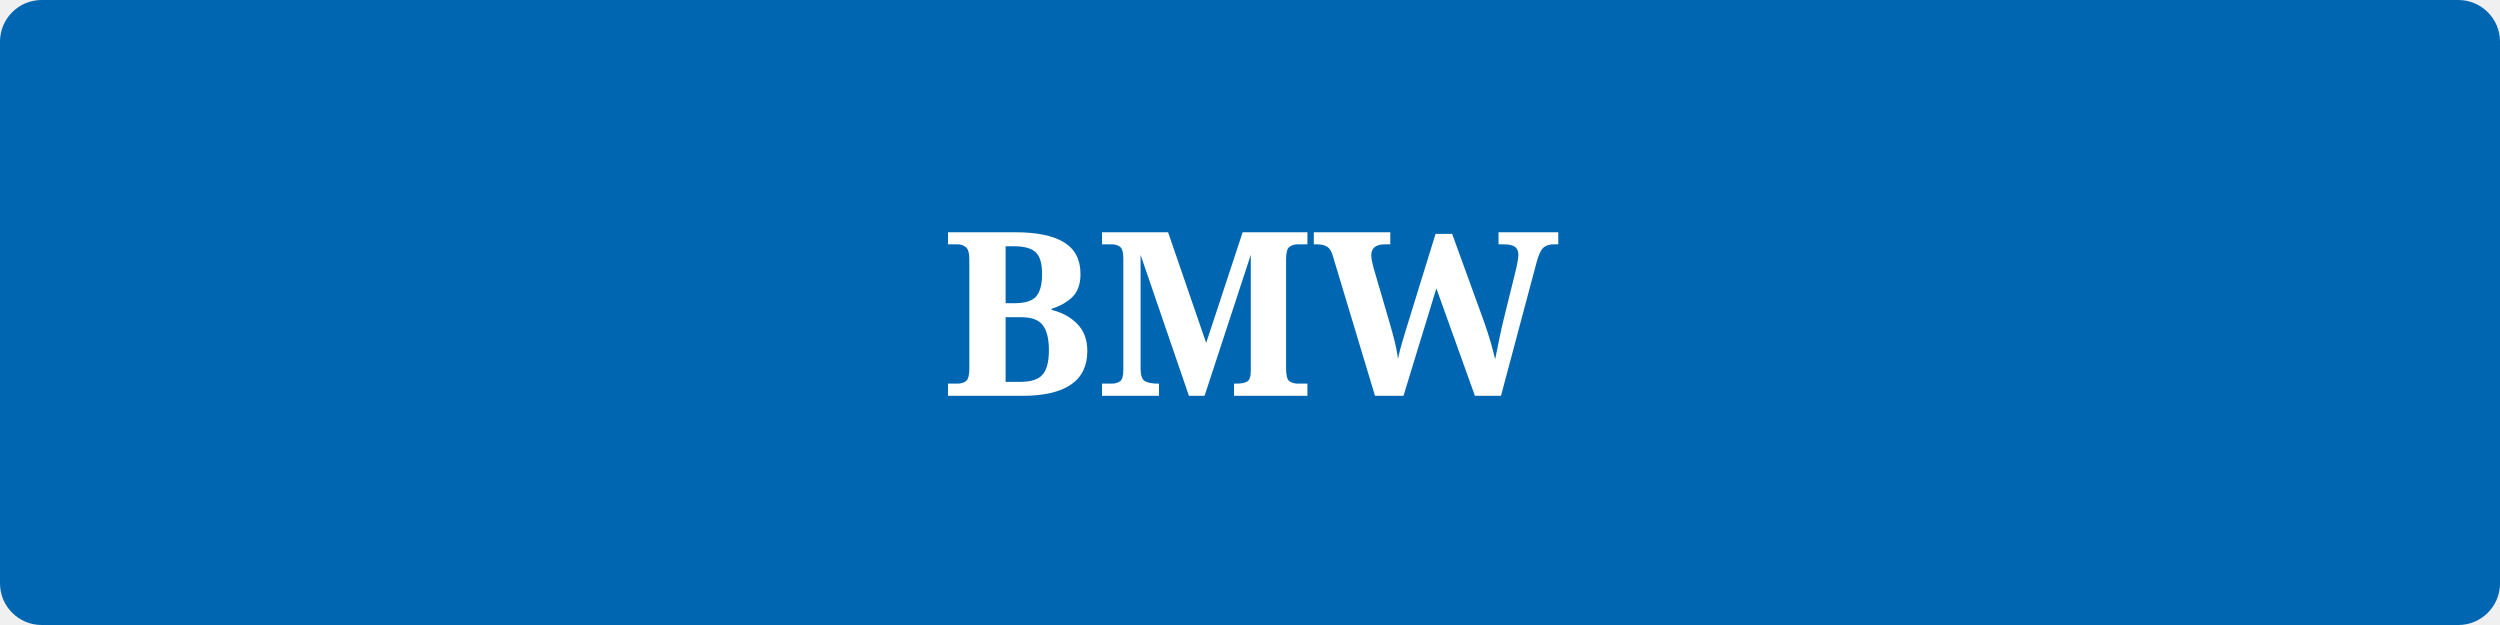
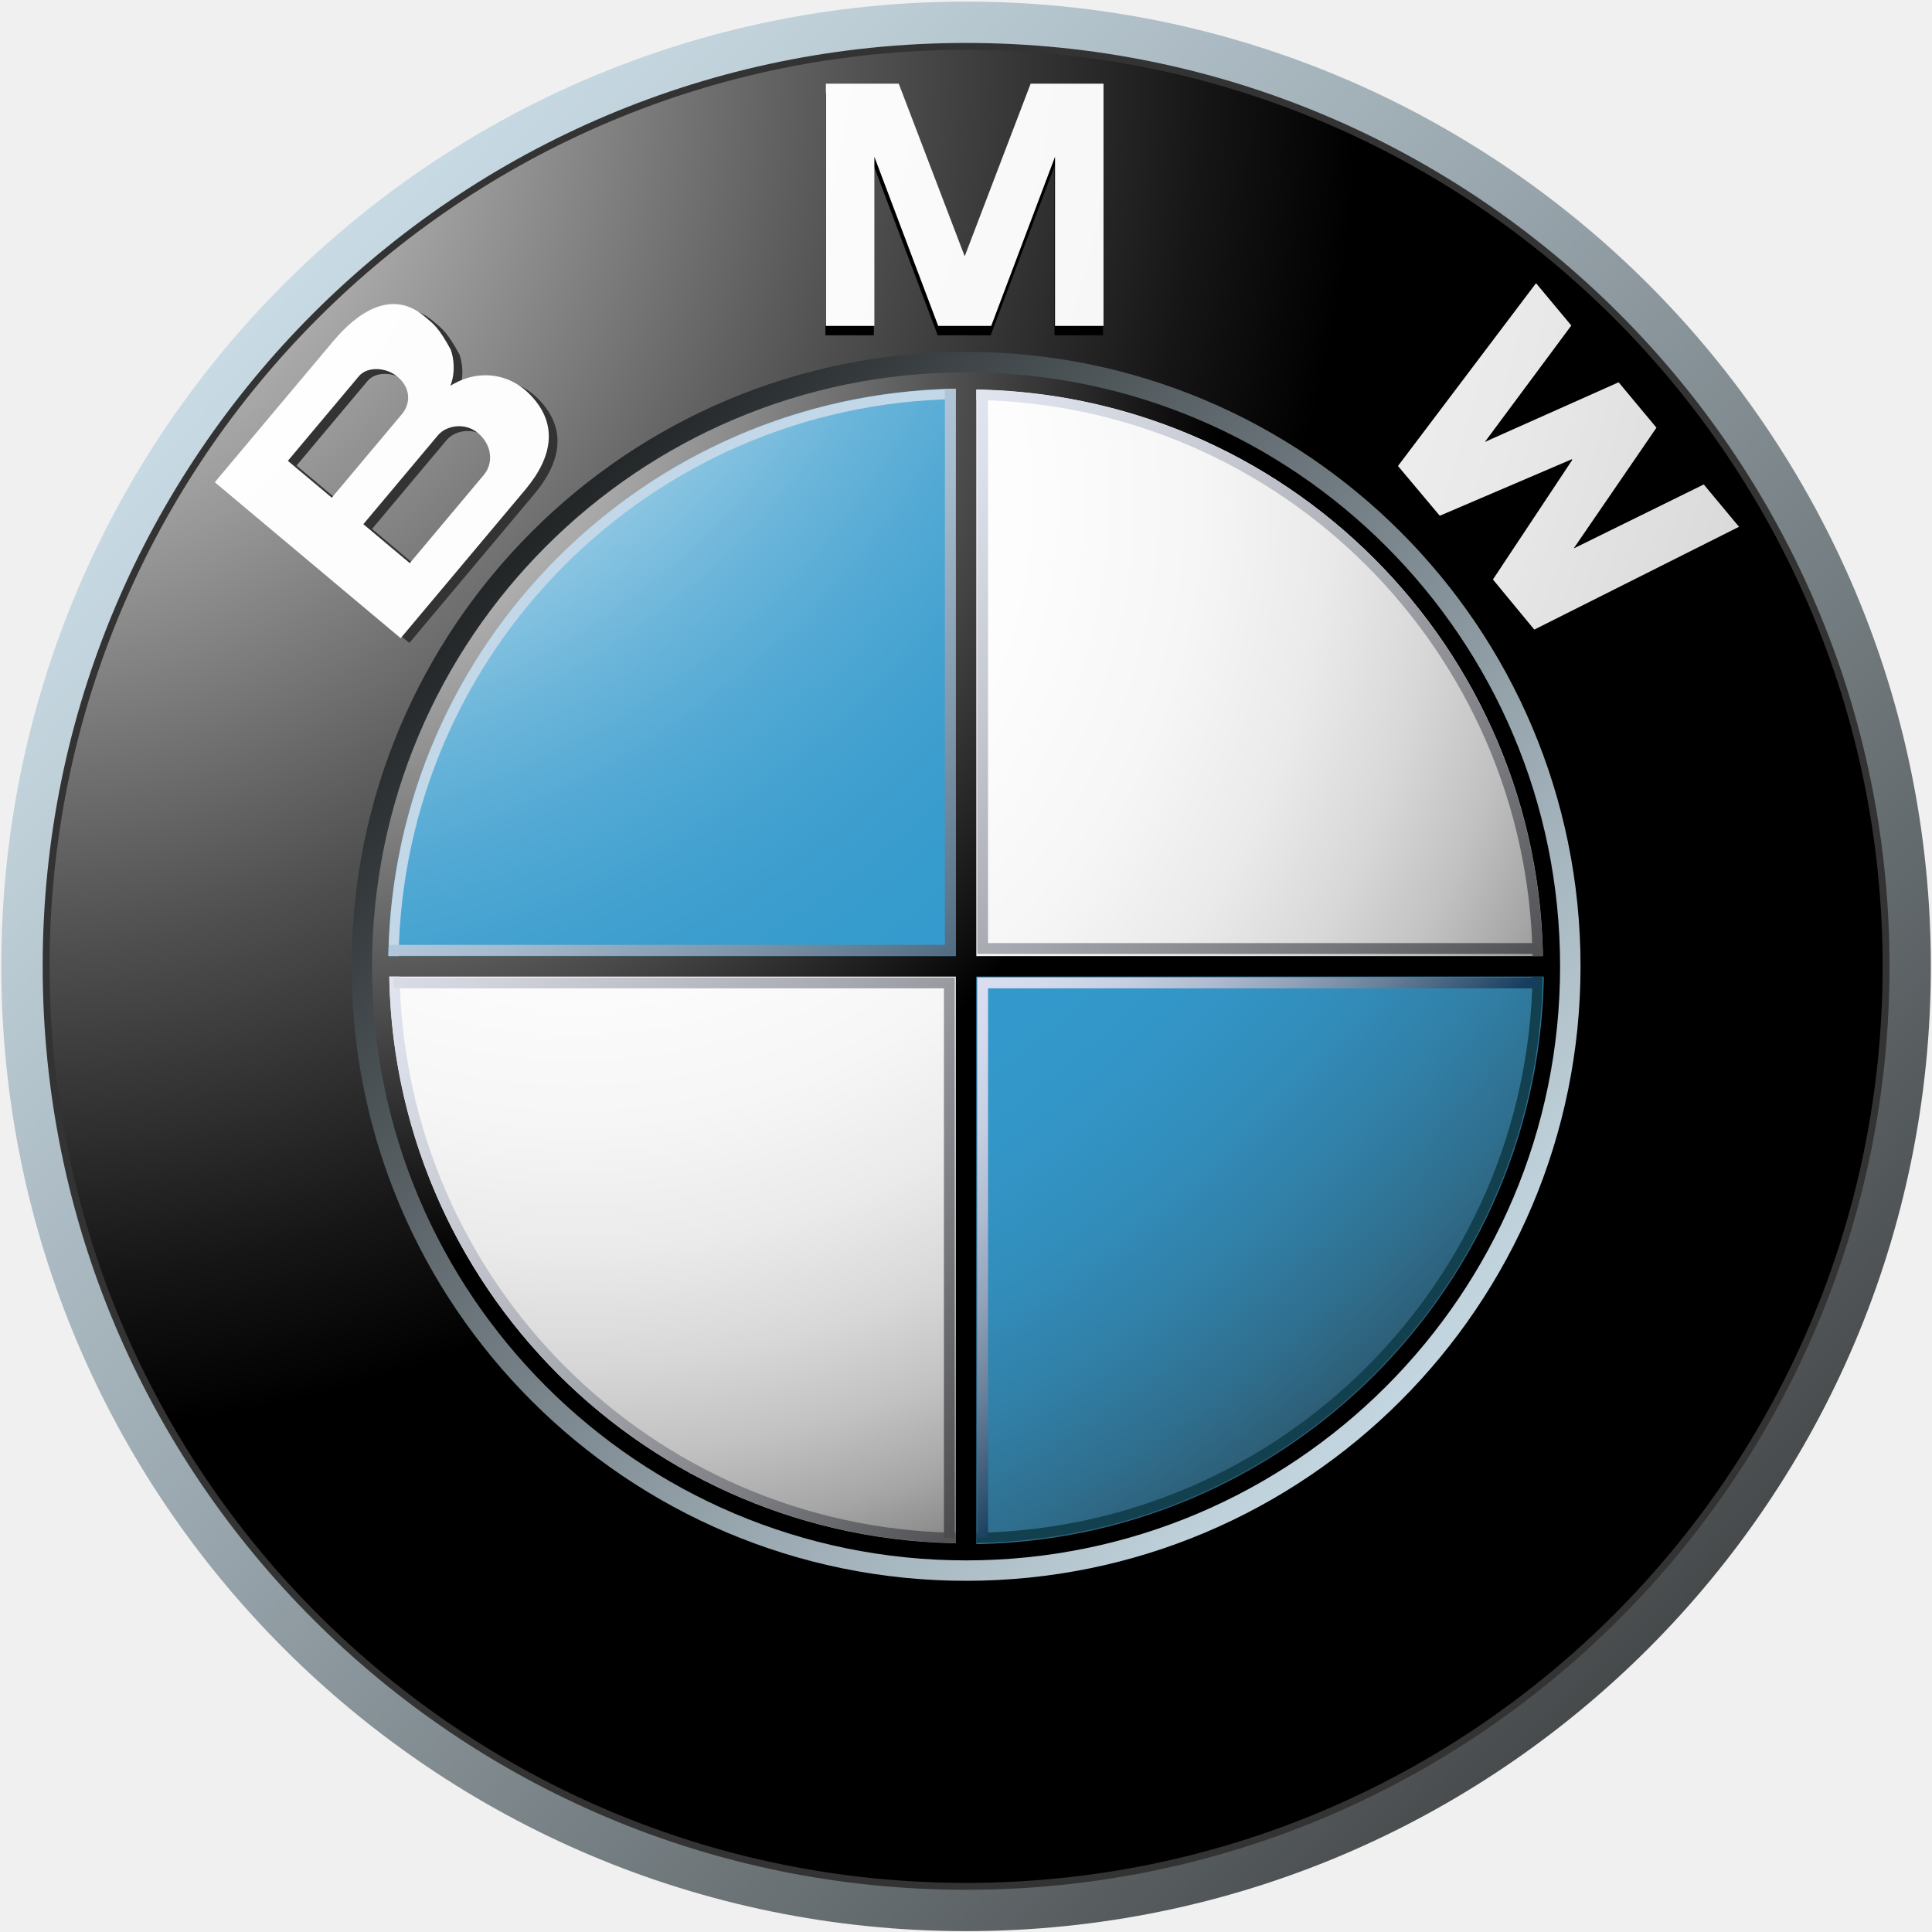
- <svg xmlns="http://www.w3.org/2000/svg" viewBox="0 0 240 60" width="240" height="60">
-   <rect width="240" height="60" rx="4" fill="#0066B1" />
-   <text x="120" y="38" font-family="'Playfair Display', Georgia, serif" font-size="22" font-weight="700" fill="#FFFFFF" text-anchor="middle">BMW</text>
+ <svg xmlns="http://www.w3.org/2000/svg" xmlns:xlink="http://www.w3.org/1999/xlink" height="1015" viewBox="-.68 -.847 1015 1015" width="1015">
+   <linearGradient id="a" gradientUnits="userSpaceOnUse" x1="-74.197" x2="1001.25" y1="-54.648" y2="984.588">
+     <stop offset="0" stop-color="#dff4ff" />
+     <stop offset=".098" stop-color="#d6eaf5" />
+     <stop offset=".268" stop-color="#bfd0d9" />
+     <stop offset=".488" stop-color="#98a5ac" />
+     <stop offset=".747" stop-color="#646b6e" />
+     <stop offset="1" stop-color="#2b2b2b" />
+   </linearGradient>
+   <radialGradient id="b" cx="-6.317" cy="33.522" gradientUnits="userSpaceOnUse" r="720.108">
+     <stop offset="0" stop-color="#fff" />
+     <stop offset=".306" stop-color="#a8a8a8" />
+     <stop offset=".646" stop-color="#4f4f4f" />
+     <stop offset=".885" stop-color="#161616" />
+     <stop offset="1" />
+   </radialGradient>
+   <linearGradient id="c" gradientTransform="matrix(-1 0 0 -1 930.9756 1169.306)" gradientUnits="userSpaceOnUse" x1="54.041" x2="738.989" y1="304.847" y2="966.733">
+     <stop offset="0" stop-color="#dff4ff" />
+     <stop offset=".086" stop-color="#d6eaf5" />
+     <stop offset=".233" stop-color="#bed0d9" />
+     <stop offset=".424" stop-color="#96a4ac" />
+     <stop offset=".652" stop-color="#5f686d" />
+     <stop offset=".907" stop-color="#1a1d1e" />
+     <stop offset="1" />
+   </linearGradient>
+   <linearGradient id="d">
+     <stop offset="0" stop-color="#fff" />
+     <stop offset=".31" stop-color="#fdfdfd" />
+     <stop offset=".451" stop-color="#f6f6f6" />
+     <stop offset=".557" stop-color="#e9e9e9" />
+     <stop offset=".646" stop-color="#d7d7d7" />
+     <stop offset=".724" stop-color="#bfbfbf" />
+     <stop offset=".794" stop-color="#a2a2a2" />
+     <stop offset=".859" stop-color="#808080" />
+     <stop offset=".92" stop-color="#575757" />
+     <stop offset=".975" stop-color="#2b2b2b" />
+     <stop offset="1" stop-color="#141414" />
+   </linearGradient>
+   <radialGradient id="e" cx="-135.647" cy="-39.812" gradientUnits="userSpaceOnUse" r="1730.313" xlink:href="#d" />
+   <radialGradient id="f" cx="-135.723" cy="-39.812" gradientUnits="userSpaceOnUse" r="1730.461" xlink:href="#d" />
+   <radialGradient id="g" cx="-135.817" cy="-40.32" gradientUnits="userSpaceOnUse" r="1731.787" xlink:href="#d" />
+   <linearGradient id="h">
+     <stop offset="0" stop-color="#e6e6e6" />
+     <stop offset=".104" stop-color="#d6d6d6" />
+     <stop offset=".307" stop-color="#adadad" />
+     <stop offset=".588" stop-color="#6c6c6c" />
+     <stop offset=".933" stop-color="#121212" />
+     <stop offset="1" />
+   </linearGradient>
+   <radialGradient id="i" cx="174.253" cy="200.075" gradientUnits="userSpaceOnUse" r="466.718" xlink:href="#h" />
+   <radialGradient id="j" cx="301.906" cy="262.848" gradientUnits="userSpaceOnUse" r="678.742">
+     <stop offset="0" stop-color="#fff" />
+     <stop offset=".344" stop-color="#fdfdfd" />
+     <stop offset=".481" stop-color="#f6f6f6" />
+     <stop offset=".582" stop-color="#eaeaea" />
+     <stop offset=".665" stop-color="#d8d8d8" />
+     <stop offset=".737" stop-color="#c2c2c2" />
+     <stop offset=".802" stop-color="#a6a6a6" />
+     <stop offset=".86" stop-color="#848484" />
+     <stop offset=".913" stop-color="#5f5f5f" />
+     <stop offset=".949" stop-color="#404040" />
+     <stop offset=".957" stop-color="#404040" />
+     <stop offset="1" stop-color="#404040" />
+     <stop offset="1" />
+   </radialGradient>
+   <linearGradient id="k">
+     <stop offset=".169" stop-color="#fff" />
+     <stop offset=".196" stop-color="#e0eff7" />
+     <stop offset=".241" stop-color="#b2d9ec" />
+     <stop offset=".287" stop-color="#8bc5e2" />
+     <stop offset=".335" stop-color="#6bb5da" />
+     <stop offset=".384" stop-color="#52a9d4" />
+     <stop offset=".436" stop-color="#41a0cf" />
+     <stop offset=".491" stop-color="#369bcd" />
+     <stop offset=".556" stop-color="#39c" />
+     <stop offset=".606" stop-color="#3396c8" />
+     <stop offset=".655" stop-color="#328ebc" />
+     <stop offset=".705" stop-color="#3180a8" />
+     <stop offset=".754" stop-color="#2f6d8c" />
+     <stop offset=".803" stop-color="#2d5468" />
+     <stop offset=".851" stop-color="#2a373d" />
+     <stop offset=".871" stop-color="#292929" />
+   </linearGradient>
+   <radialGradient id="l" cx="102.618" cy="5.56" gradientUnits="userSpaceOnUse" r="1202.06" xlink:href="#k" />
+   <radialGradient id="m" cx="102.618" cy="5.551" gradientUnits="userSpaceOnUse" r="1202.037" xlink:href="#k" />
+   <radialGradient id="n" cx="180.627" cy="205.954" gradientUnits="userSpaceOnUse" r="457.773" xlink:href="#h" />
+   <linearGradient id="o">
+     <stop offset="0" stop-color="#f0f4ff" />
+     <stop offset=".109" stop-color="#ebeff9" />
+     <stop offset=".247" stop-color="#dce0ea" />
+     <stop offset=".403" stop-color="#c4c7cf" />
+     <stop offset=".57" stop-color="#a2a4ab" />
+     <stop offset=".747" stop-color="#76777c" />
+     <stop offset=".929" stop-color="#414243" />
+     <stop offset="1" stop-color="#2b2b2b" />
+   </linearGradient>
+   <linearGradient id="p" gradientUnits="userSpaceOnUse" x1="446.835" x2="893.254" xlink:href="#o" y1="91.655" y2="523.042" />
+   <linearGradient id="q" gradientUnits="userSpaceOnUse" x1="84.488" x2="530.914" xlink:href="#o" y1="455.87" y2="887.265" />
+   <linearGradient id="r" gradientUnits="userSpaceOnUse" x1="300.459" x2="531.948" y1="302.041" y2="525.736">
+     <stop offset="0" stop-color="#c2d7e8" />
+     <stop offset=".134" stop-color="#bacfe1" />
+     <stop offset=".343" stop-color="#a4bacd" />
+     <stop offset=".6" stop-color="#8098ac" />
+     <stop offset=".894" stop-color="#4e697f" />
+     <stop offset="1" stop-color="#3a566d" />
+   </linearGradient>
+   <linearGradient id="s" gradientUnits="userSpaceOnUse" x1="184.524" x2="626.457" y1="356.854" y2="783.908">
+     <stop offset="0" stop-color="#f0f4ff" />
+     <stop offset=".097" stop-color="#e8ebf6" />
+     <stop offset=".257" stop-color="#d1d4dd" />
+     <stop offset=".459" stop-color="#abaeb5" />
+     <stop offset=".695" stop-color="#78797d" />
+     <stop offset=".958" stop-color="#363637" />
+     <stop offset="1" stop-color="#2b2b2b" />
+   </linearGradient>
+   <linearGradient id="t" gradientUnits="userSpaceOnUse" x1="510.257" x2="665.275" y1="515.267" y2="665.066">
+     <stop offset="0" stop-color="#d9def0" />
+     <stop offset=".123" stop-color="#d4daec" />
+     <stop offset=".263" stop-color="#c7cfe2" />
+     <stop offset=".411" stop-color="#b0bcd1" />
+     <stop offset=".566" stop-color="#90a1b8" />
+     <stop offset=".725" stop-color="#677f99" />
+     <stop offset=".885" stop-color="#355674" />
+     <stop offset=".972" stop-color="#173d5d" />
+   </linearGradient>
+   <linearGradient id="u" gradientUnits="userSpaceOnUse" x1="351.678" x2="793.132" xlink:href="#o" y1="194.776" y2="621.366" />
+   <path d="m506.86 0c-279.92 0-506.86 226.918-506.86 506.848 0 279.926 226.94 506.848 506.86 506.848 279.94 0 506.857-226.922 506.857-506.848.001-279.93-226.916-506.848-506.857-506.848zm0 988.352c-265.939 0-481.495-215.574-481.495-481.504 0-265.927 215.556-481.512 481.495-481.512 265.937 0 481.511 215.584 481.511 481.512 0 265.93-215.574 481.504-481.511 481.504z" fill="url(#a)" />
+   <path d="m992.003 506.848c0 267.914-217.227 485.133-485.143 485.133-267.919 0-485.123-217.219-485.123-485.133 0-267.929 217.204-485.133 485.123-485.133 267.916 0 485.143 217.204 485.143 485.133z" fill="#333" />
+   <path d="m988.371 506.848c0 265.93-215.574 481.504-481.511 481.504-265.939 0-481.495-215.574-481.495-481.504 0-265.927 215.556-481.512 481.495-481.512 265.937 0 481.511 215.585 481.511 481.512z" fill="url(#b)" />
+   <path d="m829.676 506.848c0 178.28-144.53 322.803-322.815 322.803-178.289 0-322.819-144.522-322.819-322.803 0-178.289 144.53-322.816 322.819-322.816 178.285 0 322.815 144.528 322.815 322.816z" fill="url(#c)" />
+   <polygon points="519.79 175.308 553.324 86.431 553.324 175.308 578.792 175.308 578.792 48.021 540.518 48.021 505.704 139.157 506.035 139.157 471.223 48.021 432.947 48.021 432.947 175.308 458.416 175.308 458.416 86.431 491.949 175.308" />
+   <polygon points="869.313 232.384 825.798 295.831 894.146 262.216 912.684 284.447 805.115 338.459 783.379 312.144 825.077 249.275 824.83 248.965 755.473 278.651 733.489 252.513 806.021 156.469 824.563 178.712 779.146 239.871 849.433 208.522" />
+   <path d="m281.427 208.068c-10.251-9.951-26.069-12.951-40.939-3.733 2.847-7.363 1.691-14.858.186-19.015-6.414-11.662-8.662-13.137-13.899-17.561-17.097-14.324-35.082-2.093-47.93 13.219l-62.116 74.028 97.651 81.925 65.5-78.047c14.971-17.838 17.282-35.523 1.547-50.816zm-126.321 35.7l37.311-44.464c4.33-5.146 14.106-4.94 20.375.341 6.908 5.795 6.928 14.002 2.289 19.54l-36.896 43.95zm102.934 7.393l-38.896 46.353-24.355-20.47 39.185-46.711c4.434-5.281 14.313-6.817 20.974-1.229 7.505 6.312 8.247 15.912 3.092 22.057z" fill="#333" />
+   <polygon fill="url(#e)" points="520.06 170.39 553.592 81.515 553.592 170.39 579.063 170.39 579.063 43.103 540.784 43.103 505.973 134.236 506.303 134.236 471.491 43.103 433.212 43.103 433.212 170.39 458.683 170.39 458.683 81.515 492.218 170.39" />
+   <polygon fill="url(#f)" points="869.563 223.844 826.067 287.293 894.413 253.667 912.934 275.909 805.38 329.921 783.645 303.596 825.345 240.735 825.1 240.416 755.72 270.114 733.759 243.963 806.291 147.93 824.83 170.164 779.419 231.322 849.68 199.985" />
+   <path d="m276.868 205.563c-10.23-9.951-26.069-12.953-40.916-3.743 2.824-7.364 1.67-14.86.166-18.996-6.415-11.682-8.642-13.137-13.923-17.57-17.096-14.333-35.059-2.095-47.887 13.231l-62.139 74.016 97.653 81.926 65.499-78.059c14.953-17.839 17.282-35.512 1.547-50.805zm-126.317 35.698l37.307-44.453c4.312-5.155 14.086-4.949 20.376.319 6.909 5.806 6.93 14.023 2.268 19.54l-36.873 43.959zm102.952 7.393l-38.896 46.352-24.398-20.47 39.207-46.721c4.433-5.269 14.291-6.806 20.953-1.216 7.547 6.32 8.29 15.9 3.134 22.055z" fill="url(#g)" />
+   <path d="m194.788 506.852c0-172.358 139.724-312.082 312.073-312.082 172.367 0 312.072 139.724 312.072 312.082 0 172.351-139.705 312.071-312.072 312.071-172.35 0-312.073-139.72-312.073-312.071z" fill="url(#i)" />
+   <path d="m203.759 506.852c0-167.399 135.702-303.112 303.102-303.112s303.12 135.712 303.12 303.112c0 167.401-135.721 303.113-303.12 303.113s-303.102-135.712-303.102-303.113z" fill="url(#j)" />
+   <path d="m203.284 506.852h303.576v-303.575c-167.669 0-303.576 135.908-303.576 303.575z" fill="url(#l)" />
+   <path d="m506.86 506.852v303.579c167.667 0 303.576-135.933 303.576-303.579z" fill="url(#m)" />
+   <polygon fill="url(#n)" points="812.95 501.458 512.242 501.458 512.242 200.75 501.476 200.75 501.476 501.458 200.768 501.458 200.768 512.225 501.476 512.225 501.476 812.942 512.242 812.942 512.242 512.225 812.95 512.225" />
+   <path d="m512.242 209.267c160.141 2.848 289.366 132.062 292.232 292.191h5.36c-2.863-163.099-134.482-294.736-297.593-297.583v5.392z" fill="url(#p)" />
+   <path d="m208.729 501.418c2.845-160.347 132.256-289.747 292.604-292.604v-5.383c-163.336 2.856-295.12 134.669-297.987 297.986h5.383z" fill="#c2d7e8" />
+   <path d="m501.476 804.433c-160.139-2.844-289.364-132.069-292.211-292.208h-5.381c2.866 163.108 134.484 294.75 297.593 297.594v-5.386z" fill="url(#q)" />
+   <path d="m804.475 512.225c-2.866 160.139-132.092 289.364-292.232 292.208v5.386c163.11-2.844 294.747-134.485 297.593-297.594z" fill="#12404f" />
+   <polygon fill="url(#r)" points="495.724 203.432 495.724 495.551 203.614 495.551 203.614 501.315 495.724 501.315 501.476 501.315 501.476 495.551 501.476 203.432" />
+   <polygon fill="url(#s)" points="495.229 806.995 495.229 518.391 206.029 518.391 206.029 512.7 495.229 512.7 500.92 512.7 500.92 518.391 500.92 806.995" />
+   <polygon fill="url(#t)" points="518.409 806.995 518.409 518.391 807.011 518.391 807.011 512.7 518.409 512.7 512.737 512.7 512.737 518.391 512.737 806.995" />
+   <polygon fill="url(#u)" points="518.409 206.011 518.409 494.613 807.011 494.613 807.011 500.295 518.409 500.295 512.737 500.295 512.737 494.613 512.737 206.011" />
</svg>
